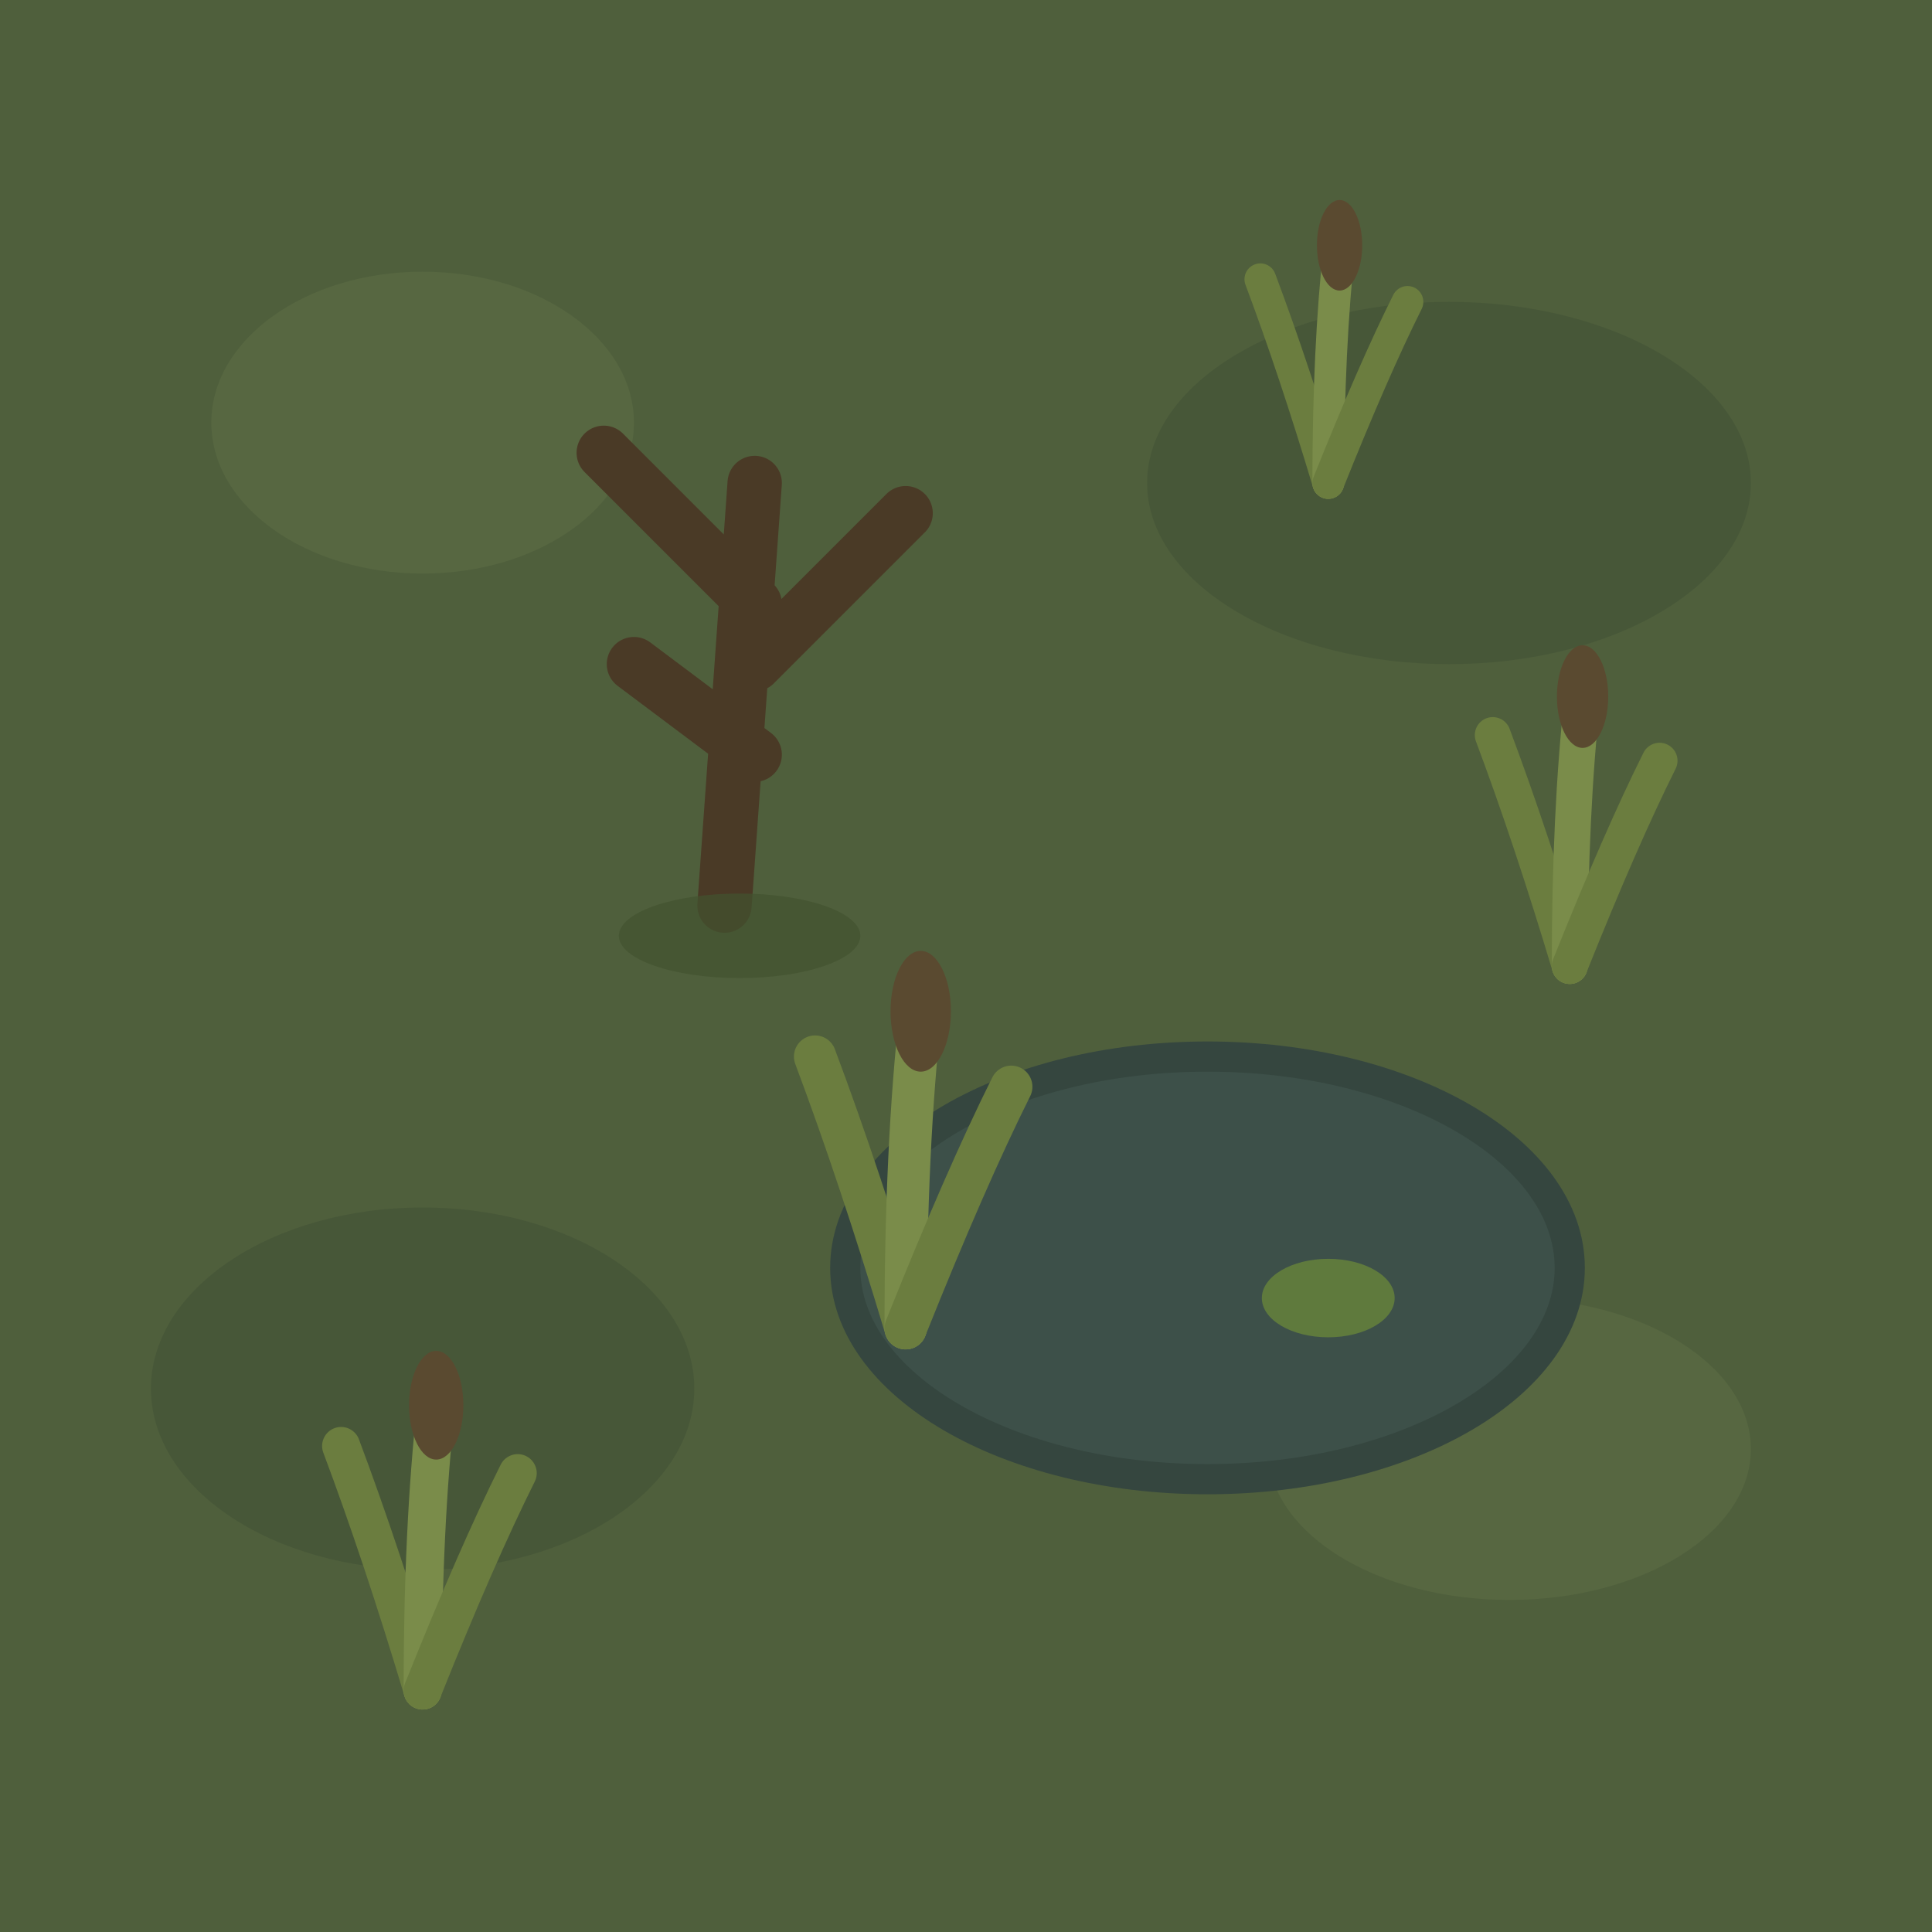
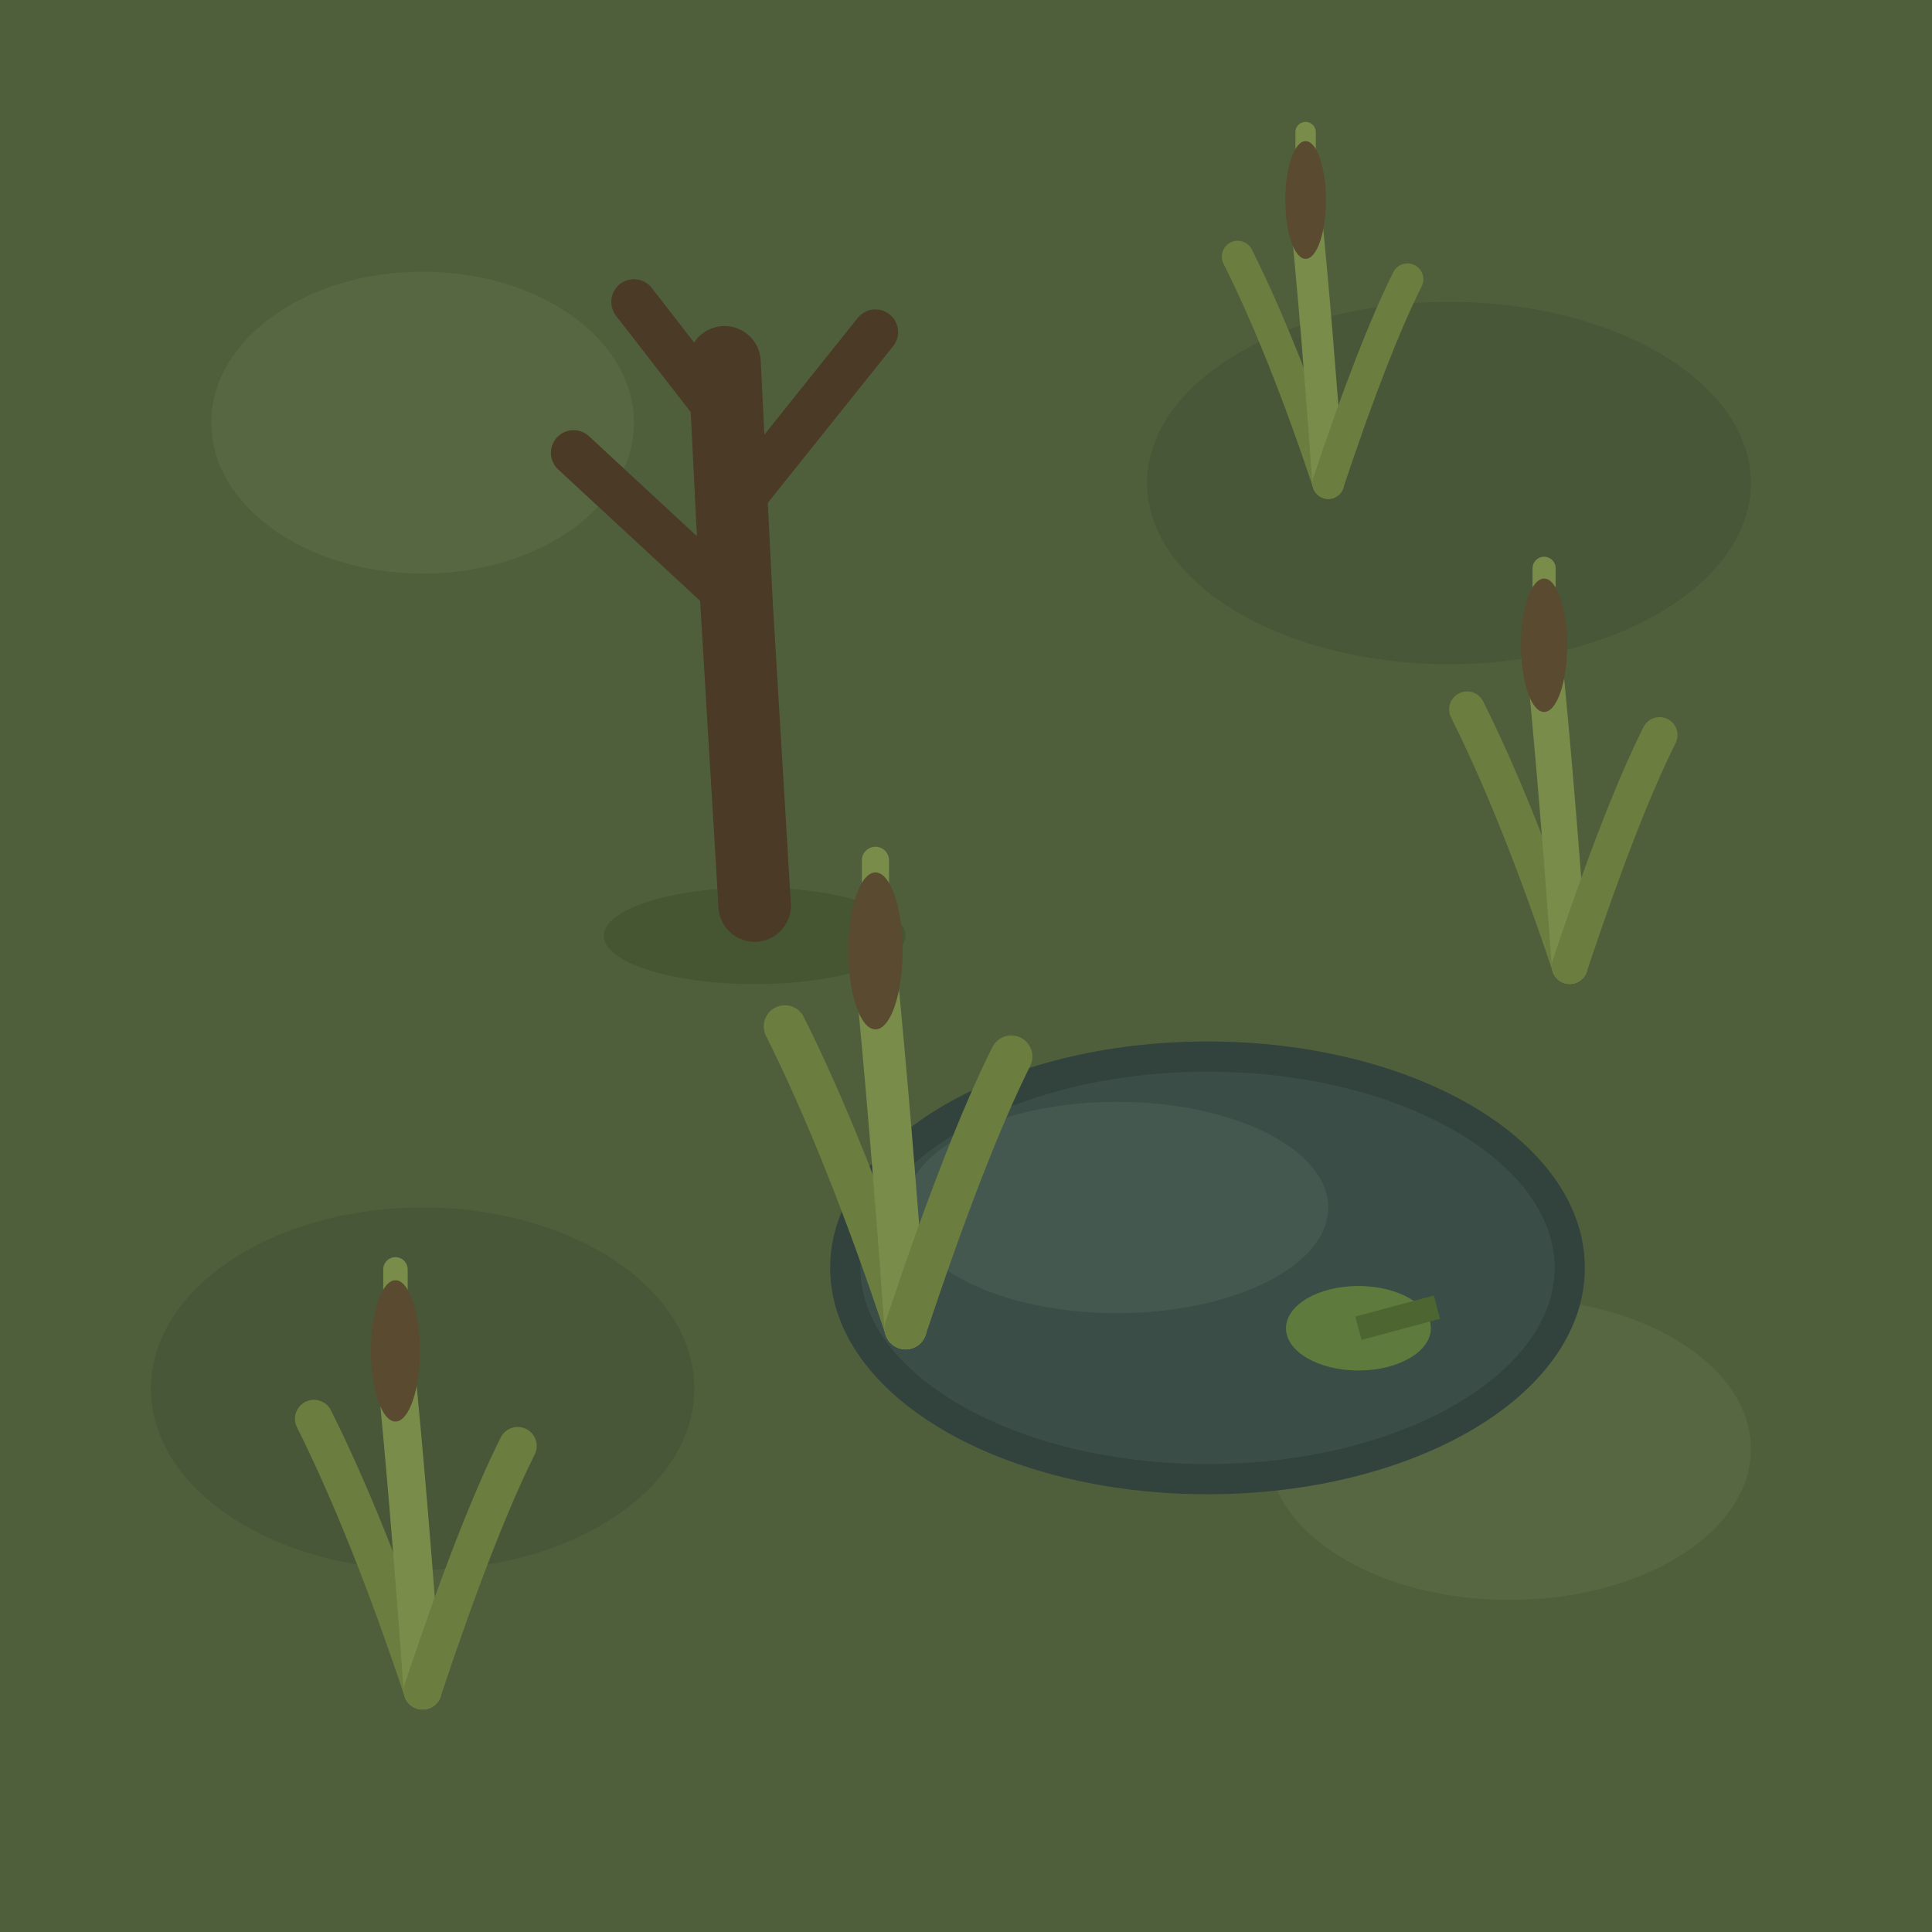
<svg xmlns="http://www.w3.org/2000/svg" viewBox="0 0 64 64">
  <defs>
    <g id="rd" fill="none" stroke-linecap="round">
-       <path d="M0 0 Q-1.5 -5 -3 -9" stroke="#6b7d3f" stroke-width="1.4" />
-       <path d="M0 0 Q0 -6 0.5 -10.5" stroke="#7a8c4a" stroke-width="1.4" />
-       <path d="M0 0 Q2 -5 3.5 -8" stroke="#6b7d3f" stroke-width="1.4" />
-       <ellipse cx="0.5" cy="-10.5" rx="1" ry="2" fill="#5a4a30" />
+       <path d="M0 0 Q-2 -6 -4 -10" stroke="#6b7d3f" stroke-width="1.4" />
+       <path d="M0 0 Q-0.5 -7 -1 -12" stroke="#7a8c4a" stroke-width="1.4" />
+       <path d="M0 0 Q2 -6 3.5 -9" stroke="#6b7d3f" stroke-width="1.4" />
+       <path d="M-1 -12 L-1 -15.5" stroke="#7a8c4a" stroke-width="0.9" />
+       <ellipse cx="-1" cy="-12.5" rx="0.9" ry="2.6" fill="#5a4a30" />
    </g>
  </defs>
  <rect width="64" height="64" fill="#4f5f3c" />
  <g fill="#475738">
    <ellipse cx="48" cy="16" rx="10" ry="6" />
    <ellipse cx="14" cy="46" rx="9" ry="6" />
  </g>
  <g fill="#576741">
    <ellipse cx="14" cy="14" rx="7" ry="5" />
    <ellipse cx="50" cy="48" rx="8" ry="5" />
  </g>
-   <ellipse cx="40" cy="42" rx="12" ry="7" fill="#3d5049" />
-   <ellipse cx="40" cy="42" rx="12" ry="7" fill="none" stroke="#35463f" stroke-width="1" />
-   <ellipse cx="44" cy="43" rx="2.2" ry="1.3" fill="#5f7a3d" />
-   <path d="M25 16 L24 30 M25 20 L20 15 M25 22 L30 17 M25 25 L21 22" stroke="#4a3a26" stroke-width="1.8" stroke-linecap="round" fill="none" />
-   <ellipse cx="24.5" cy="31" rx="4" ry="1.4" fill="#42522f" opacity="0.7" />
+   <ellipse cx="40" cy="42" rx="12" ry="7" fill="#3a4d46" />
+   <ellipse cx="40" cy="42" rx="12" ry="7" fill="none" stroke="#32423c" stroke-width="1" />
+   <ellipse cx="37" cy="40" rx="7" ry="3.5" fill="#44584f" />
+   <ellipse cx="45" cy="44" rx="2.4" ry="1.4" fill="#5f7a3d" />
+   <path d="M45 44 L47.6 43.3" stroke="#4c6531" stroke-width="0.8" />
+   <use href="#rd" transform="translate(44 16) scale(0.75)" />
+   <g>
+     <ellipse cx="25" cy="31" rx="5" ry="1.6" fill="#42522f" opacity="0.7" />
+     <path d="M25 30 L24.4 20 L24 12" stroke="#4a3a26" stroke-width="2.4" fill="none" stroke-linecap="round" />
+     <path d="M24.4 20 L19 15 M24.2 17 L29 11 M24.1 14 L21 10" stroke="#4a3a26" stroke-width="1.5" fill="none" stroke-linecap="round" />
+   </g>
+   <use href="#rd" transform="translate(52 32) scale(0.85)" />
  <use href="#rd" transform="translate(30 44)" />
-   <use href="#rd" transform="translate(52 32) scale(0.85)" />
  <use href="#rd" transform="translate(14 56) scale(0.9)" />
-   <use href="#rd" transform="translate(44 16) scale(0.75)" />
</svg>
